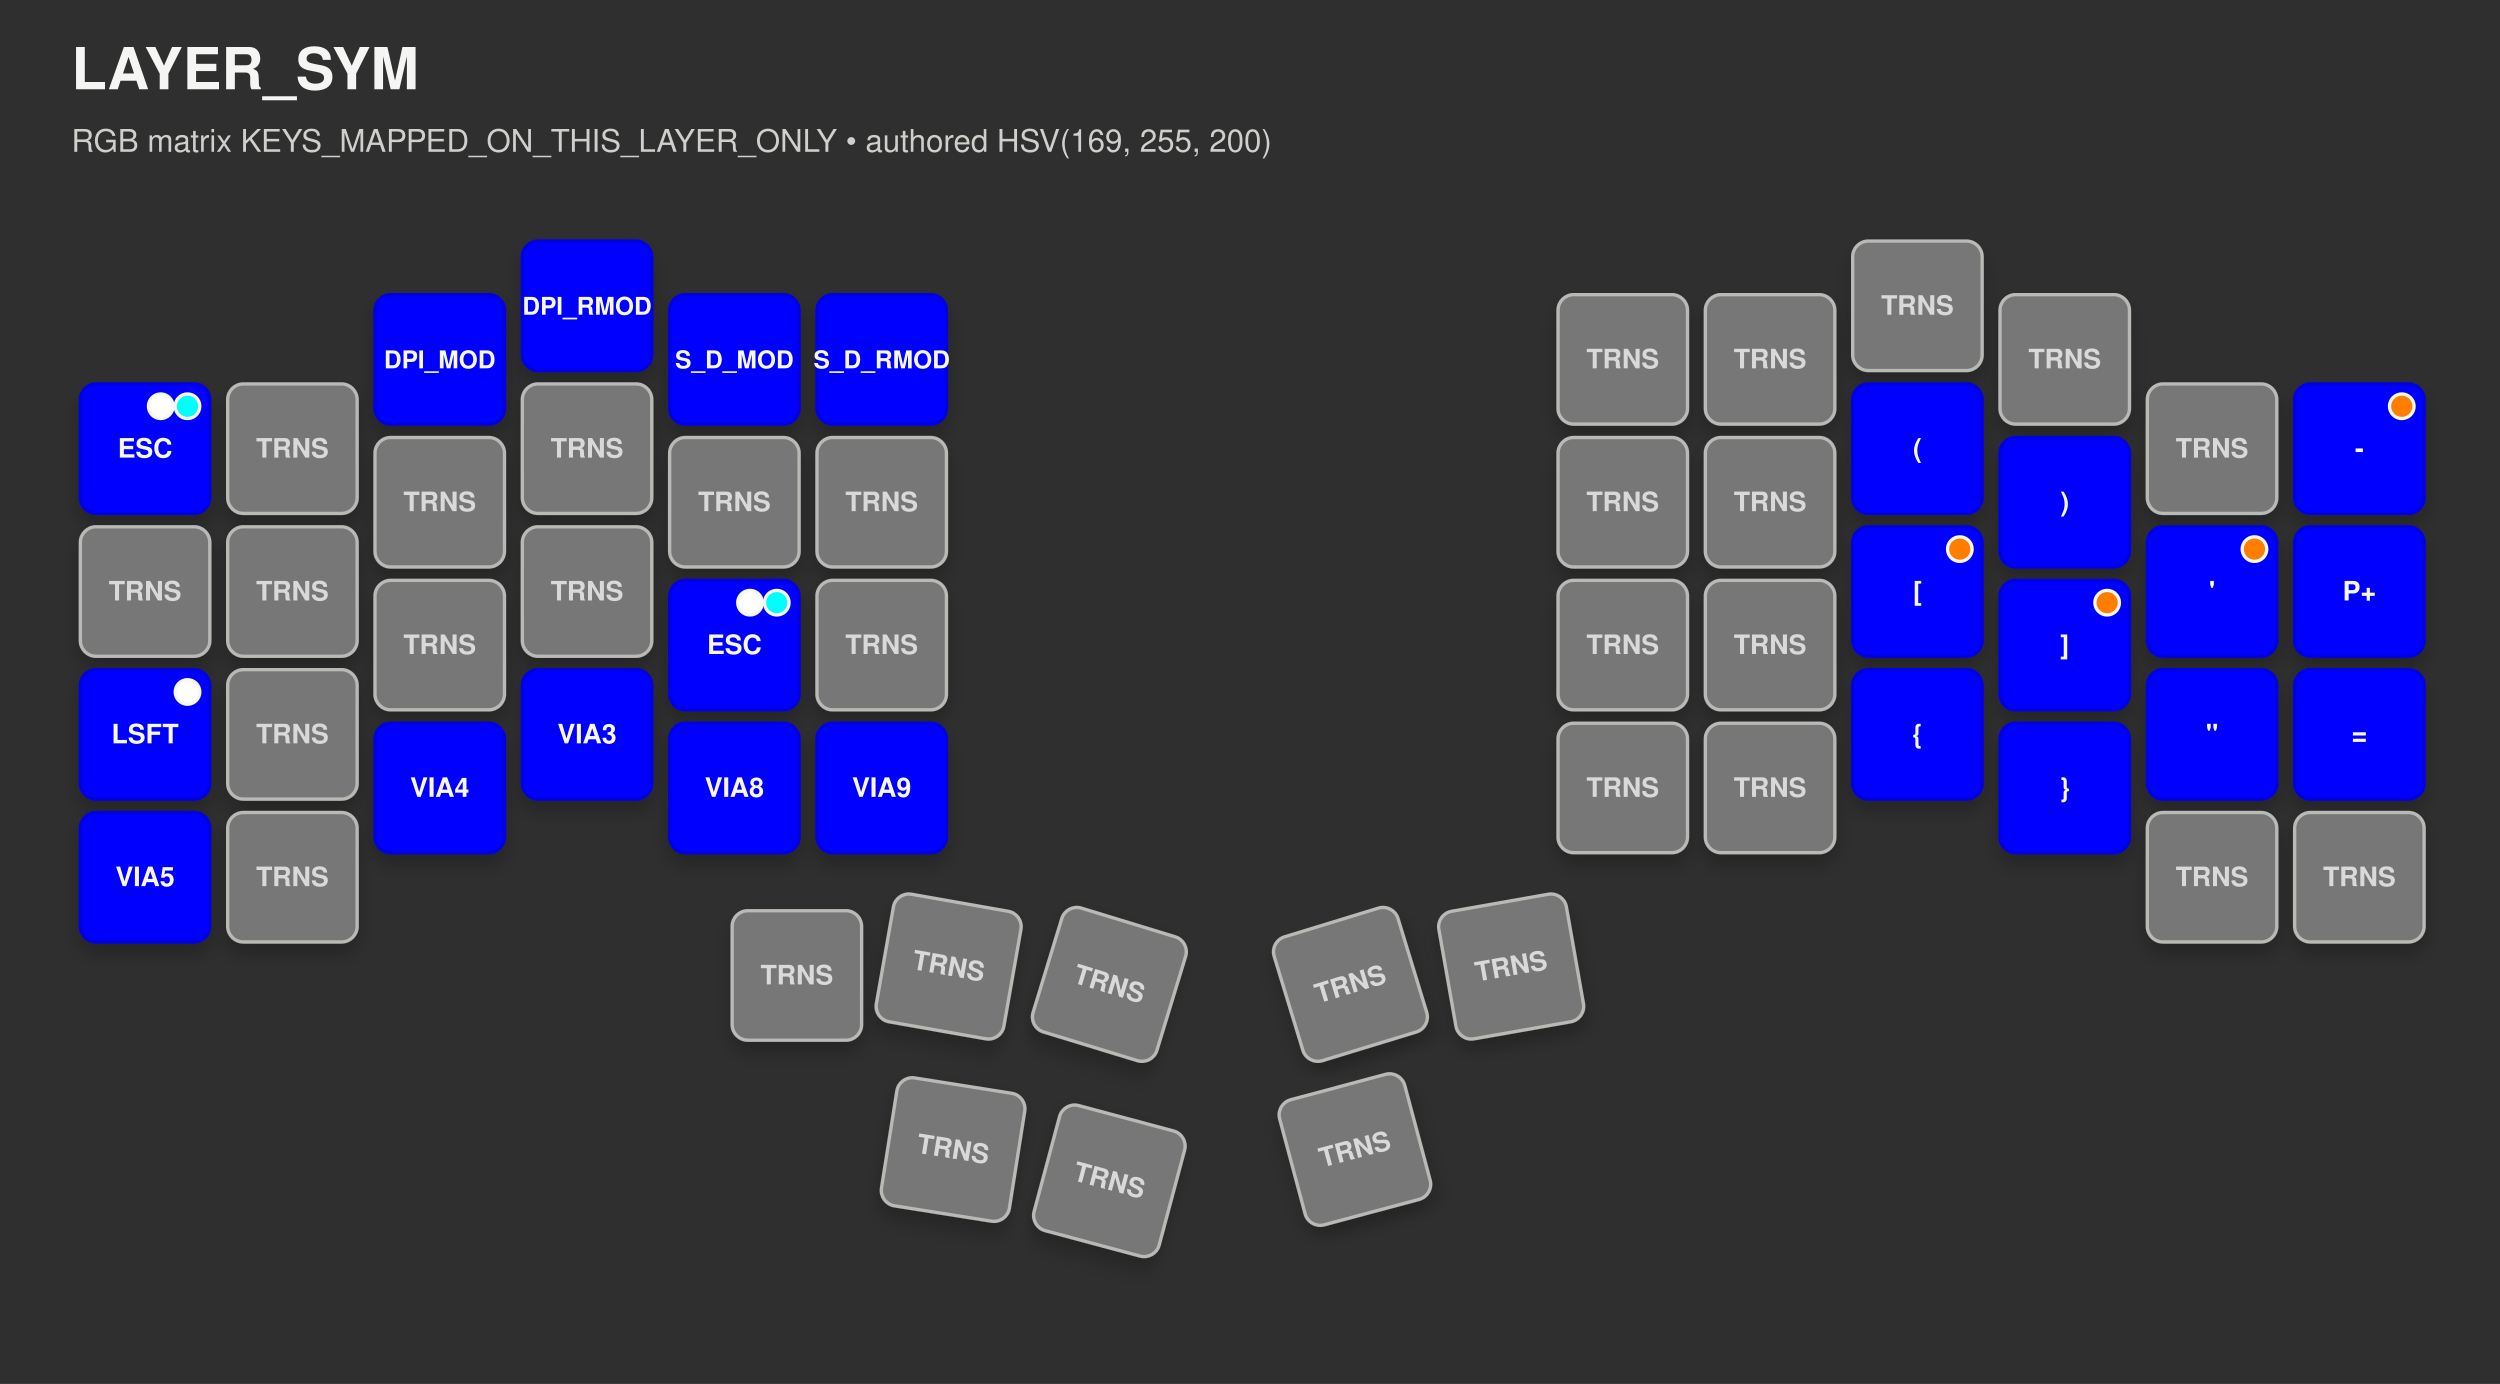
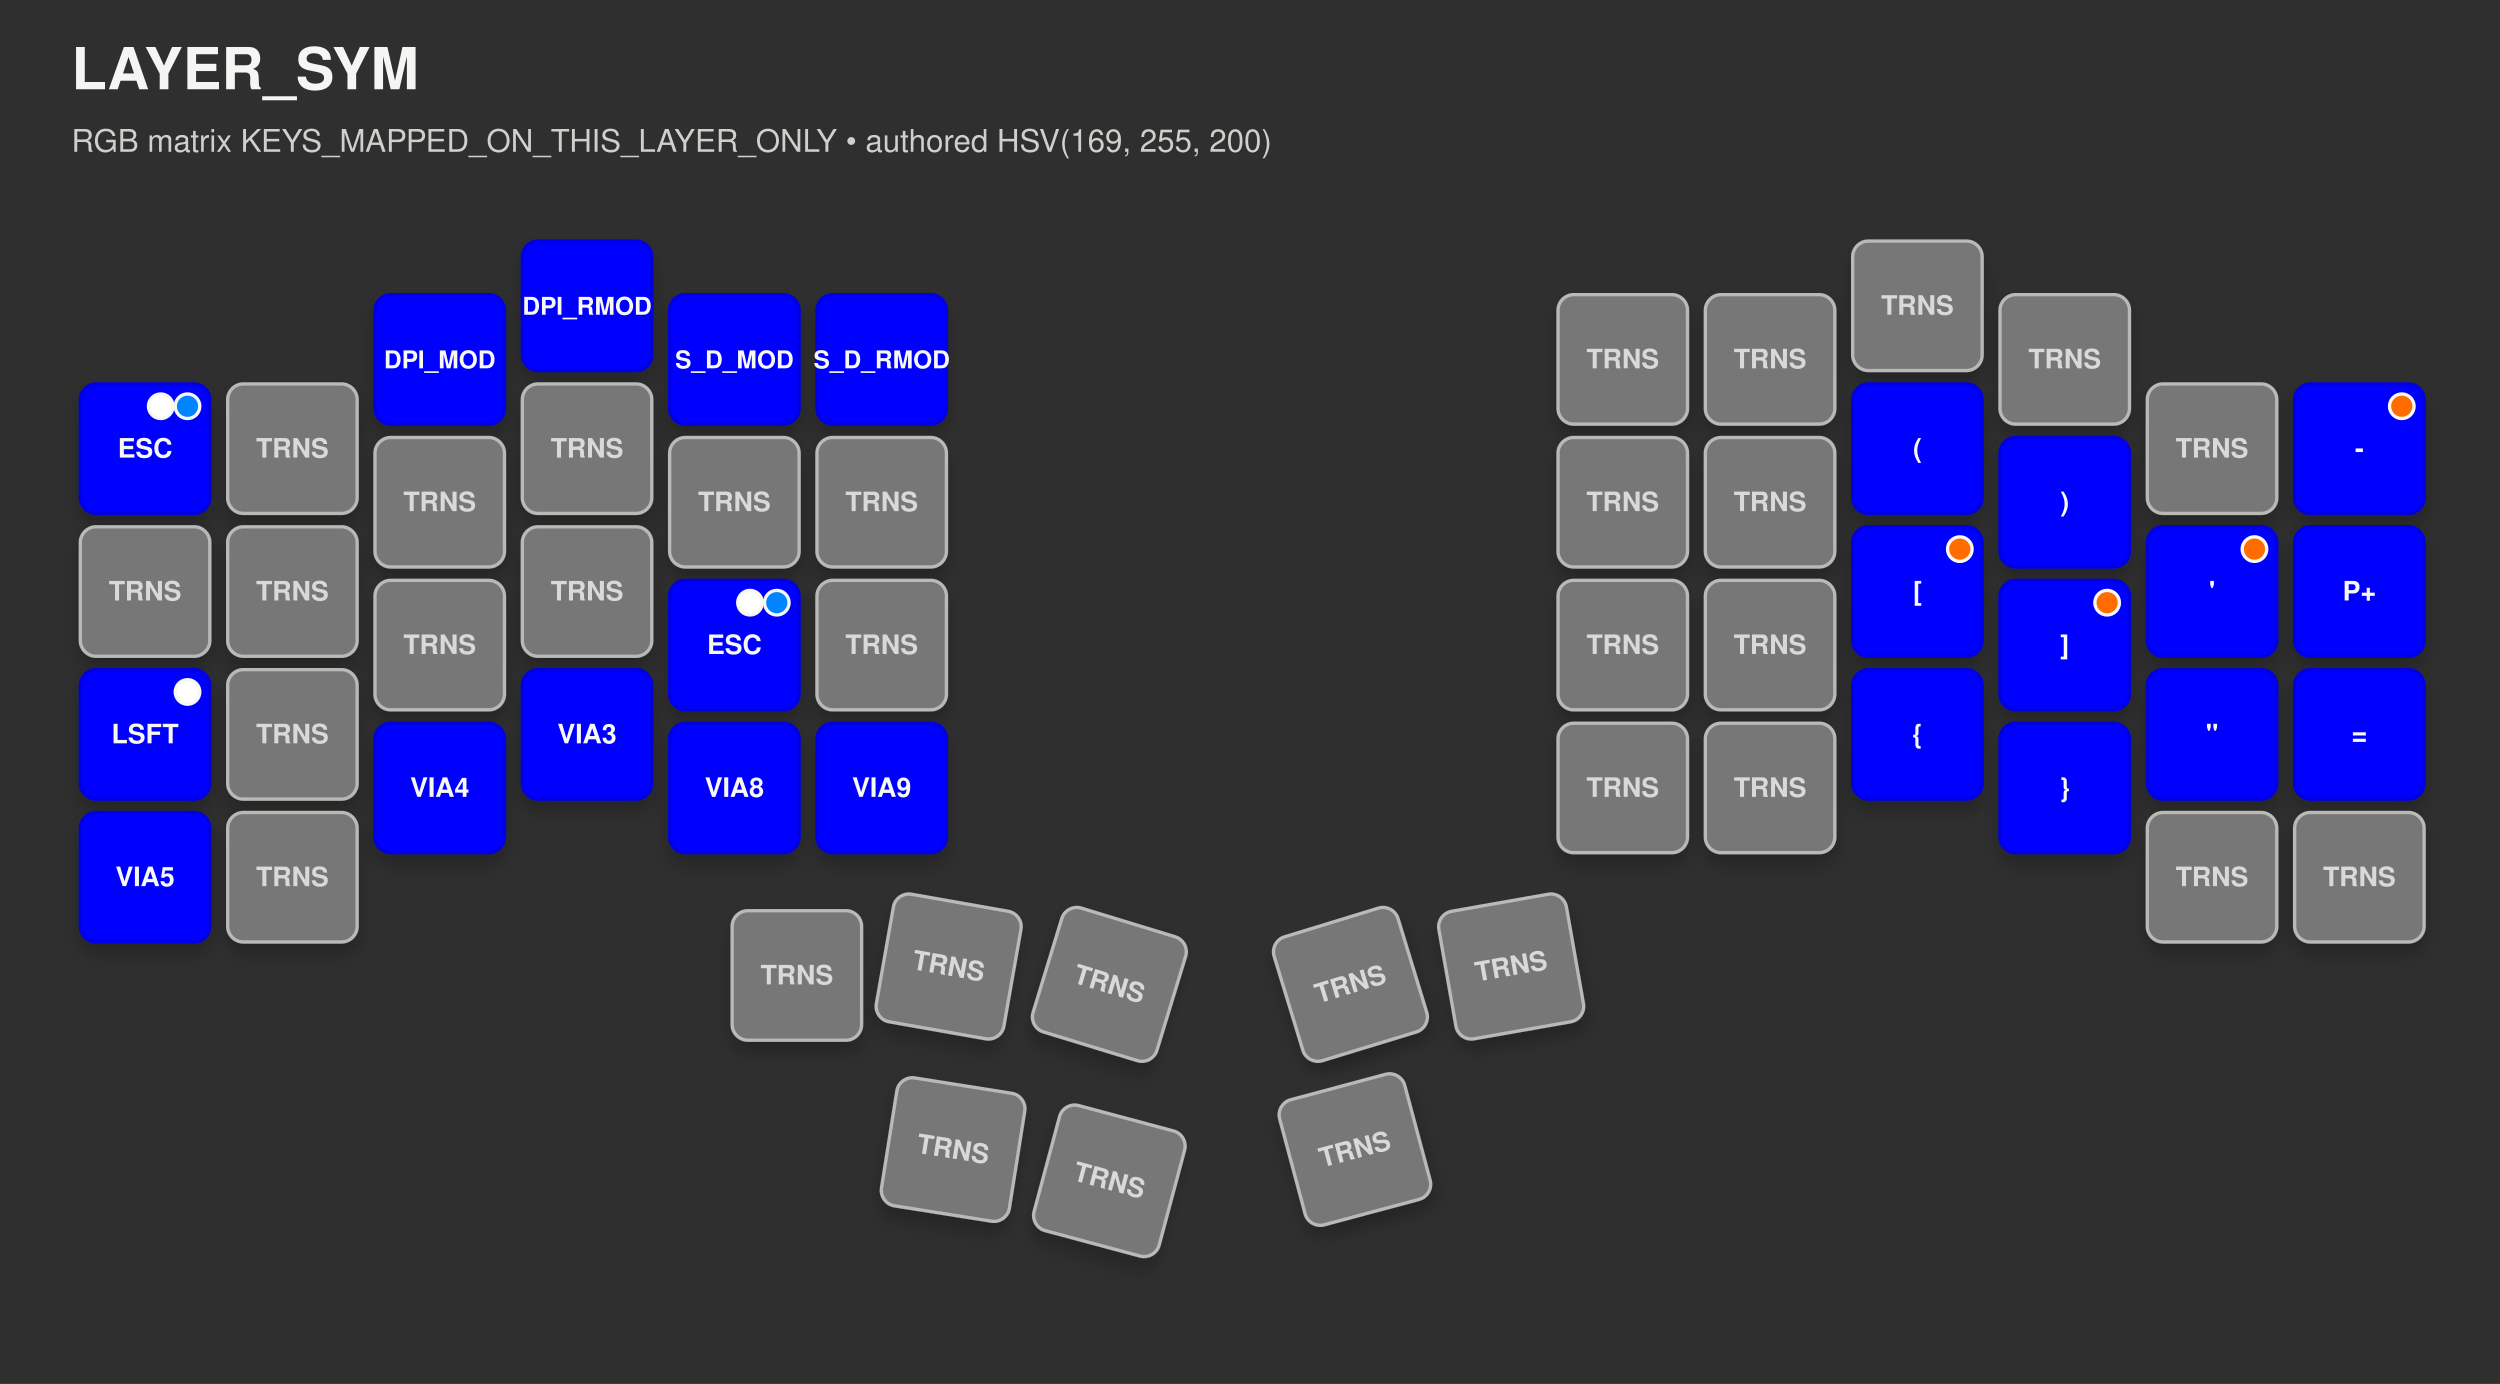
<svg xmlns="http://www.w3.org/2000/svg" width="1120" height="620" viewBox="0 0 1120 620" role="img" aria-labelledby="title desc">
  <defs>
    <filter id="shadow" x="-20%" y="-20%" width="140%" height="140%">
      <feDropShadow dx="0" dy="5" stdDeviation="4" flood-color="#000000" flood-opacity="0.22" />
    </filter>
  </defs>
  <rect width="1120" height="620" fill="#2f2f2f" />
  <text x="32" y="40" fill="#f5f5f3" font-size="26" font-family="Helvetica, Arial, sans-serif" font-weight="700">LAYER_SYM</text>
  <text x="32" y="68" fill="#cfcfcb" font-size="14" font-family="Helvetica, Arial, sans-serif">RGB matrix KEYS_MAPPED_ON_THIS_LAYER_ONLY • authored HSV(169, 255, 200)</text>
  <g transform="rotate(0 65.0 201.0)">
    <rect x="36.0" y="172.0" width="58" height="58" rx="7" fill="#0006ff" stroke="#0000e3" stroke-width="1.5" filter="url(#shadow)" />
    <text x="65.0" y="205.0" fill="#f7f7f4" fill-opacity="1.0" font-size="12" text-anchor="middle" font-family="Helvetica, Arial, sans-serif" font-weight="600">ESC</text>
    <circle cx="72.0" cy="182.0" r="5.5" fill="#ffffff" stroke="#f7f7f4" stroke-width="1.5" />
-     <circle cx="84.0" cy="182.0" r="5.5" fill="#00fffc" stroke="#f7f7f4" stroke-width="1.5" />
+     <circle cx="84.0" cy="182.0" r="5.5" fill="#0084ff" stroke="#f7f7f4" stroke-width="1.5" />
  </g>
  <g transform="rotate(0 131.0 201.0)">
    <rect x="102.0" y="172.0" width="58" height="58" rx="7" fill="#777777" stroke="#b8bab5" stroke-width="1.5" filter="url(#shadow)" />
    <text x="131.0" y="205.0" fill="#ffffff" fill-opacity="0.72" font-size="12" text-anchor="middle" font-family="Helvetica, Arial, sans-serif" font-weight="600">TRNS</text>
  </g>
  <g transform="rotate(0 197.0 161.0)">
    <rect x="168.0" y="132.0" width="58" height="58" rx="7" fill="#0006ff" stroke="#0000e3" stroke-width="1.5" filter="url(#shadow)" />
    <text x="197.0" y="165.0" fill="#f7f7f4" fill-opacity="1.0" font-size="11" text-anchor="middle" font-family="Helvetica, Arial, sans-serif" font-weight="600" textLength="42" lengthAdjust="spacingAndGlyphs">DPI_MOD</text>
  </g>
  <g transform="rotate(0 263.0 137.0)">
    <rect x="234.0" y="108.0" width="58" height="58" rx="7" fill="#0006ff" stroke="#0000e3" stroke-width="1.5" filter="url(#shadow)" />
    <text x="263.0" y="141.0" fill="#f7f7f4" fill-opacity="1.0" font-size="11" text-anchor="middle" font-family="Helvetica, Arial, sans-serif" font-weight="600" textLength="42" lengthAdjust="spacingAndGlyphs">DPI_RMOD</text>
  </g>
  <g transform="rotate(0 329.0 161.0)">
    <rect x="300.0" y="132.0" width="58" height="58" rx="7" fill="#0006ff" stroke="#0000e3" stroke-width="1.5" filter="url(#shadow)" />
    <text x="329.0" y="165.0" fill="#f7f7f4" fill-opacity="1.0" font-size="11" text-anchor="middle" font-family="Helvetica, Arial, sans-serif" font-weight="600" textLength="42" lengthAdjust="spacingAndGlyphs">S_D_MOD</text>
  </g>
  <g transform="rotate(0 395.0 161.0)">
    <rect x="366.0" y="132.0" width="58" height="58" rx="7" fill="#0006ff" stroke="#0000e3" stroke-width="1.5" filter="url(#shadow)" />
    <text x="395.0" y="165.0" fill="#f7f7f4" fill-opacity="1.0" font-size="11" text-anchor="middle" font-family="Helvetica, Arial, sans-serif" font-weight="600" textLength="42" lengthAdjust="spacingAndGlyphs">S_D_RMOD</text>
  </g>
  <g transform="rotate(0 727.0 161.0)">
    <rect x="698.0" y="132.0" width="58" height="58" rx="7" fill="#777777" stroke="#b8bab5" stroke-width="1.5" filter="url(#shadow)" />
    <text x="727.0" y="165.0" fill="#ffffff" fill-opacity="0.72" font-size="12" text-anchor="middle" font-family="Helvetica, Arial, sans-serif" font-weight="600">TRNS</text>
  </g>
  <g transform="rotate(0 793.0 161.0)">
    <rect x="764.0" y="132.0" width="58" height="58" rx="7" fill="#777777" stroke="#b8bab5" stroke-width="1.5" filter="url(#shadow)" />
    <text x="793.0" y="165.0" fill="#ffffff" fill-opacity="0.72" font-size="12" text-anchor="middle" font-family="Helvetica, Arial, sans-serif" font-weight="600">TRNS</text>
  </g>
  <g transform="rotate(0 859.0 137.0)">
    <rect x="830.0" y="108.0" width="58" height="58" rx="7" fill="#777777" stroke="#b8bab5" stroke-width="1.5" filter="url(#shadow)" />
    <text x="859.0" y="141.0" fill="#ffffff" fill-opacity="0.72" font-size="12" text-anchor="middle" font-family="Helvetica, Arial, sans-serif" font-weight="600">TRNS</text>
  </g>
  <g transform="rotate(0 925.0 161.0)">
    <rect x="896.0" y="132.0" width="58" height="58" rx="7" fill="#777777" stroke="#b8bab5" stroke-width="1.5" filter="url(#shadow)" />
    <text x="925.0" y="165.0" fill="#ffffff" fill-opacity="0.72" font-size="12" text-anchor="middle" font-family="Helvetica, Arial, sans-serif" font-weight="600">TRNS</text>
  </g>
  <g transform="rotate(0 991.0 201.0)">
    <rect x="962.0" y="172.0" width="58" height="58" rx="7" fill="#777777" stroke="#b8bab5" stroke-width="1.5" filter="url(#shadow)" />
    <text x="991.0" y="205.0" fill="#ffffff" fill-opacity="0.72" font-size="12" text-anchor="middle" font-family="Helvetica, Arial, sans-serif" font-weight="600">TRNS</text>
  </g>
  <g transform="rotate(0 1057.0 201.0)">
    <rect x="1028.0" y="172.0" width="58" height="58" rx="7" fill="#0006ff" stroke="#0000e3" stroke-width="1.5" filter="url(#shadow)" />
    <text x="1057.0" y="205.0" fill="#f7f7f4" fill-opacity="1.0" font-size="12" text-anchor="middle" font-family="Helvetica, Arial, sans-serif" font-weight="600">-</text>
-     <circle cx="1076.0" cy="182.0" r="5.5" fill="#ff7e00" stroke="#f7f7f4" stroke-width="1.5" />
+     <circle cx="1076.0" cy="182.0" r="5.5" fill="#ff6c00" stroke="#f7f7f4" stroke-width="1.5" />
  </g>
  <g transform="rotate(0 65.0 265.0)">
    <rect x="36.0" y="236.0" width="58" height="58" rx="7" fill="#777777" stroke="#b8bab5" stroke-width="1.5" filter="url(#shadow)" />
    <text x="65.0" y="269.0" fill="#ffffff" fill-opacity="0.72" font-size="12" text-anchor="middle" font-family="Helvetica, Arial, sans-serif" font-weight="600">TRNS</text>
  </g>
  <g transform="rotate(0 131.0 265.0)">
    <rect x="102.0" y="236.0" width="58" height="58" rx="7" fill="#777777" stroke="#b8bab5" stroke-width="1.5" filter="url(#shadow)" />
    <text x="131.0" y="269.0" fill="#ffffff" fill-opacity="0.72" font-size="12" text-anchor="middle" font-family="Helvetica, Arial, sans-serif" font-weight="600">TRNS</text>
  </g>
  <g transform="rotate(0 197.0 225.0)">
    <rect x="168.0" y="196.0" width="58" height="58" rx="7" fill="#777777" stroke="#b8bab5" stroke-width="1.5" filter="url(#shadow)" />
    <text x="197.0" y="229.0" fill="#ffffff" fill-opacity="0.72" font-size="12" text-anchor="middle" font-family="Helvetica, Arial, sans-serif" font-weight="600">TRNS</text>
  </g>
  <g transform="rotate(0 263.0 201.0)">
    <rect x="234.0" y="172.0" width="58" height="58" rx="7" fill="#777777" stroke="#b8bab5" stroke-width="1.5" filter="url(#shadow)" />
    <text x="263.0" y="205.0" fill="#ffffff" fill-opacity="0.72" font-size="12" text-anchor="middle" font-family="Helvetica, Arial, sans-serif" font-weight="600">TRNS</text>
  </g>
  <g transform="rotate(0 329.0 225.0)">
    <rect x="300.0" y="196.0" width="58" height="58" rx="7" fill="#777777" stroke="#b8bab5" stroke-width="1.5" filter="url(#shadow)" />
    <text x="329.0" y="229.0" fill="#ffffff" fill-opacity="0.72" font-size="12" text-anchor="middle" font-family="Helvetica, Arial, sans-serif" font-weight="600">TRNS</text>
  </g>
  <g transform="rotate(0 395.0 225.0)">
    <rect x="366.0" y="196.0" width="58" height="58" rx="7" fill="#777777" stroke="#b8bab5" stroke-width="1.5" filter="url(#shadow)" />
    <text x="395.0" y="229.0" fill="#ffffff" fill-opacity="0.72" font-size="12" text-anchor="middle" font-family="Helvetica, Arial, sans-serif" font-weight="600">TRNS</text>
  </g>
  <g transform="rotate(0 727.0 225.0)">
    <rect x="698.0" y="196.0" width="58" height="58" rx="7" fill="#777777" stroke="#b8bab5" stroke-width="1.5" filter="url(#shadow)" />
    <text x="727.0" y="229.0" fill="#ffffff" fill-opacity="0.72" font-size="12" text-anchor="middle" font-family="Helvetica, Arial, sans-serif" font-weight="600">TRNS</text>
  </g>
  <g transform="rotate(0 793.0 225.0)">
    <rect x="764.0" y="196.0" width="58" height="58" rx="7" fill="#777777" stroke="#b8bab5" stroke-width="1.5" filter="url(#shadow)" />
    <text x="793.0" y="229.0" fill="#ffffff" fill-opacity="0.72" font-size="12" text-anchor="middle" font-family="Helvetica, Arial, sans-serif" font-weight="600">TRNS</text>
  </g>
  <g transform="rotate(0 859.0 201.0)">
    <rect x="830.0" y="172.0" width="58" height="58" rx="7" fill="#0006ff" stroke="#0000e3" stroke-width="1.5" filter="url(#shadow)" />
    <text x="859.0" y="205.0" fill="#f7f7f4" fill-opacity="1.0" font-size="12" text-anchor="middle" font-family="Helvetica, Arial, sans-serif" font-weight="600">(</text>
  </g>
  <g transform="rotate(0 925.0 225.0)">
    <rect x="896.0" y="196.0" width="58" height="58" rx="7" fill="#0006ff" stroke="#0000e3" stroke-width="1.5" filter="url(#shadow)" />
    <text x="925.0" y="229.0" fill="#f7f7f4" fill-opacity="1.0" font-size="12" text-anchor="middle" font-family="Helvetica, Arial, sans-serif" font-weight="600">)</text>
  </g>
  <g transform="rotate(0 991.0 265.0)">
    <rect x="962.0" y="236.0" width="58" height="58" rx="7" fill="#0006ff" stroke="#0000e3" stroke-width="1.5" filter="url(#shadow)" />
    <text x="991.0" y="269.0" fill="#f7f7f4" fill-opacity="1.0" font-size="12" text-anchor="middle" font-family="Helvetica, Arial, sans-serif" font-weight="600">'</text>
-     <circle cx="1010.0" cy="246.0" r="5.5" fill="#ff7e00" stroke="#f7f7f4" stroke-width="1.5" />
+     <circle cx="1010.0" cy="246.0" r="5.5" fill="#ff6c00" stroke="#f7f7f4" stroke-width="1.5" />
  </g>
  <g transform="rotate(0 1057.0 265.0)">
    <rect x="1028.0" y="236.0" width="58" height="58" rx="7" fill="#0006ff" stroke="#0000e3" stroke-width="1.5" filter="url(#shadow)" />
    <text x="1057.0" y="269.0" fill="#f7f7f4" fill-opacity="1.0" font-size="12" text-anchor="middle" font-family="Helvetica, Arial, sans-serif" font-weight="600">P+</text>
  </g>
  <g transform="rotate(0 65.0 329.0)">
    <rect x="36.0" y="300.0" width="58" height="58" rx="7" fill="#0006ff" stroke="#0000e3" stroke-width="1.5" filter="url(#shadow)" />
    <text x="65.0" y="333.0" fill="#f7f7f4" fill-opacity="1.0" font-size="12" text-anchor="middle" font-family="Helvetica, Arial, sans-serif" font-weight="600">LSFT</text>
    <circle cx="84.0" cy="310.0" r="5.5" fill="#ffffff" stroke="#f7f7f4" stroke-width="1.5" />
  </g>
  <g transform="rotate(0 131.0 329.0)">
    <rect x="102.0" y="300.0" width="58" height="58" rx="7" fill="#777777" stroke="#b8bab5" stroke-width="1.5" filter="url(#shadow)" />
    <text x="131.0" y="333.0" fill="#ffffff" fill-opacity="0.72" font-size="12" text-anchor="middle" font-family="Helvetica, Arial, sans-serif" font-weight="600">TRNS</text>
  </g>
  <g transform="rotate(0 197.0 289.0)">
    <rect x="168.0" y="260.0" width="58" height="58" rx="7" fill="#777777" stroke="#b8bab5" stroke-width="1.5" filter="url(#shadow)" />
    <text x="197.0" y="293.0" fill="#ffffff" fill-opacity="0.72" font-size="12" text-anchor="middle" font-family="Helvetica, Arial, sans-serif" font-weight="600">TRNS</text>
  </g>
  <g transform="rotate(0 263.0 265.0)">
    <rect x="234.0" y="236.0" width="58" height="58" rx="7" fill="#777777" stroke="#b8bab5" stroke-width="1.5" filter="url(#shadow)" />
    <text x="263.0" y="269.0" fill="#ffffff" fill-opacity="0.72" font-size="12" text-anchor="middle" font-family="Helvetica, Arial, sans-serif" font-weight="600">TRNS</text>
  </g>
  <g transform="rotate(0 329.0 289.0)">
    <rect x="300.0" y="260.0" width="58" height="58" rx="7" fill="#0006ff" stroke="#0000e3" stroke-width="1.5" filter="url(#shadow)" />
    <text x="329.0" y="293.0" fill="#f7f7f4" fill-opacity="1.0" font-size="12" text-anchor="middle" font-family="Helvetica, Arial, sans-serif" font-weight="600">ESC</text>
    <circle cx="336.0" cy="270.0" r="5.5" fill="#ffffff" stroke="#f7f7f4" stroke-width="1.5" />
-     <circle cx="348.0" cy="270.0" r="5.5" fill="#00fffc" stroke="#f7f7f4" stroke-width="1.5" />
+     <circle cx="348.0" cy="270.0" r="5.5" fill="#0084ff" stroke="#f7f7f4" stroke-width="1.5" />
  </g>
  <g transform="rotate(0 395.0 289.0)">
    <rect x="366.0" y="260.0" width="58" height="58" rx="7" fill="#777777" stroke="#b8bab5" stroke-width="1.5" filter="url(#shadow)" />
    <text x="395.0" y="293.0" fill="#ffffff" fill-opacity="0.72" font-size="12" text-anchor="middle" font-family="Helvetica, Arial, sans-serif" font-weight="600">TRNS</text>
  </g>
  <g transform="rotate(0 727.0 289.0)">
    <rect x="698.0" y="260.0" width="58" height="58" rx="7" fill="#777777" stroke="#b8bab5" stroke-width="1.5" filter="url(#shadow)" />
    <text x="727.0" y="293.0" fill="#ffffff" fill-opacity="0.72" font-size="12" text-anchor="middle" font-family="Helvetica, Arial, sans-serif" font-weight="600">TRNS</text>
  </g>
  <g transform="rotate(0 793.0 289.0)">
    <rect x="764.0" y="260.0" width="58" height="58" rx="7" fill="#777777" stroke="#b8bab5" stroke-width="1.5" filter="url(#shadow)" />
    <text x="793.0" y="293.0" fill="#ffffff" fill-opacity="0.72" font-size="12" text-anchor="middle" font-family="Helvetica, Arial, sans-serif" font-weight="600">TRNS</text>
  </g>
  <g transform="rotate(0 859.0 265.0)">
    <rect x="830.0" y="236.0" width="58" height="58" rx="7" fill="#0006ff" stroke="#0000e3" stroke-width="1.5" filter="url(#shadow)" />
    <text x="859.0" y="269.0" fill="#f7f7f4" fill-opacity="1.0" font-size="12" text-anchor="middle" font-family="Helvetica, Arial, sans-serif" font-weight="600">[</text>
-     <circle cx="878.0" cy="246.0" r="5.5" fill="#ff7e00" stroke="#f7f7f4" stroke-width="1.5" />
+     <circle cx="878.0" cy="246.0" r="5.5" fill="#ff6c00" stroke="#f7f7f4" stroke-width="1.5" />
  </g>
  <g transform="rotate(0 925.0 289.0)">
    <rect x="896.0" y="260.0" width="58" height="58" rx="7" fill="#0006ff" stroke="#0000e3" stroke-width="1.5" filter="url(#shadow)" />
    <text x="925.0" y="293.0" fill="#f7f7f4" fill-opacity="1.0" font-size="12" text-anchor="middle" font-family="Helvetica, Arial, sans-serif" font-weight="600">]</text>
-     <circle cx="944.0" cy="270.0" r="5.5" fill="#ff7e00" stroke="#f7f7f4" stroke-width="1.5" />
+     <circle cx="944.0" cy="270.0" r="5.5" fill="#ff6c00" stroke="#f7f7f4" stroke-width="1.5" />
  </g>
  <g transform="rotate(0 991.0 329.0)">
    <rect x="962.0" y="300.0" width="58" height="58" rx="7" fill="#0006ff" stroke="#0000e3" stroke-width="1.5" filter="url(#shadow)" />
    <text x="991.0" y="333.0" fill="#f7f7f4" fill-opacity="1.0" font-size="12" text-anchor="middle" font-family="Helvetica, Arial, sans-serif" font-weight="600">"</text>
  </g>
  <g transform="rotate(0 1057.0 329.0)">
    <rect x="1028.0" y="300.0" width="58" height="58" rx="7" fill="#0006ff" stroke="#0000e3" stroke-width="1.5" filter="url(#shadow)" />
    <text x="1057.0" y="333.0" fill="#f7f7f4" fill-opacity="1.0" font-size="12" text-anchor="middle" font-family="Helvetica, Arial, sans-serif" font-weight="600">=</text>
  </g>
  <g transform="rotate(0 65.0 393.0)">
    <rect x="36.0" y="364.0" width="58" height="58" rx="7" fill="#0006ff" stroke="#0000e3" stroke-width="1.5" filter="url(#shadow)" />
    <text x="65.0" y="397.0" fill="#f7f7f4" fill-opacity="1.0" font-size="12" text-anchor="middle" font-family="Helvetica, Arial, sans-serif" font-weight="600">VIA5</text>
  </g>
  <g transform="rotate(0 131.0 393.0)">
    <rect x="102.0" y="364.0" width="58" height="58" rx="7" fill="#777777" stroke="#b8bab5" stroke-width="1.5" filter="url(#shadow)" />
    <text x="131.0" y="397.0" fill="#ffffff" fill-opacity="0.72" font-size="12" text-anchor="middle" font-family="Helvetica, Arial, sans-serif" font-weight="600">TRNS</text>
  </g>
  <g transform="rotate(0 197.0 353.0)">
    <rect x="168.0" y="324.0" width="58" height="58" rx="7" fill="#0006ff" stroke="#0000e3" stroke-width="1.5" filter="url(#shadow)" />
    <text x="197.0" y="357.0" fill="#f7f7f4" fill-opacity="1.0" font-size="12" text-anchor="middle" font-family="Helvetica, Arial, sans-serif" font-weight="600">VIA4</text>
  </g>
  <g transform="rotate(0 263.0 329.0)">
    <rect x="234.0" y="300.0" width="58" height="58" rx="7" fill="#0006ff" stroke="#0000e3" stroke-width="1.5" filter="url(#shadow)" />
    <text x="263.0" y="333.0" fill="#f7f7f4" fill-opacity="1.0" font-size="12" text-anchor="middle" font-family="Helvetica, Arial, sans-serif" font-weight="600">VIA3</text>
  </g>
  <g transform="rotate(0 329.0 353.0)">
    <rect x="300.0" y="324.0" width="58" height="58" rx="7" fill="#0006ff" stroke="#0000e3" stroke-width="1.5" filter="url(#shadow)" />
    <text x="329.0" y="357.0" fill="#f7f7f4" fill-opacity="1.0" font-size="12" text-anchor="middle" font-family="Helvetica, Arial, sans-serif" font-weight="600">VIA8</text>
  </g>
  <g transform="rotate(0 395.0 353.0)">
    <rect x="366.0" y="324.0" width="58" height="58" rx="7" fill="#0006ff" stroke="#0000e3" stroke-width="1.5" filter="url(#shadow)" />
    <text x="395.0" y="357.0" fill="#f7f7f4" fill-opacity="1.0" font-size="12" text-anchor="middle" font-family="Helvetica, Arial, sans-serif" font-weight="600">VIA9</text>
  </g>
  <g transform="rotate(0 727.0 353.0)">
    <rect x="698.0" y="324.0" width="58" height="58" rx="7" fill="#777777" stroke="#b8bab5" stroke-width="1.5" filter="url(#shadow)" />
    <text x="727.0" y="357.0" fill="#ffffff" fill-opacity="0.72" font-size="12" text-anchor="middle" font-family="Helvetica, Arial, sans-serif" font-weight="600">TRNS</text>
  </g>
  <g transform="rotate(0 793.0 353.0)">
    <rect x="764.0" y="324.0" width="58" height="58" rx="7" fill="#777777" stroke="#b8bab5" stroke-width="1.5" filter="url(#shadow)" />
    <text x="793.0" y="357.0" fill="#ffffff" fill-opacity="0.72" font-size="12" text-anchor="middle" font-family="Helvetica, Arial, sans-serif" font-weight="600">TRNS</text>
  </g>
  <g transform="rotate(0 859.0 329.0)">
    <rect x="830.0" y="300.0" width="58" height="58" rx="7" fill="#0006ff" stroke="#0000e3" stroke-width="1.5" filter="url(#shadow)" />
    <text x="859.0" y="333.0" fill="#f7f7f4" fill-opacity="1.0" font-size="12" text-anchor="middle" font-family="Helvetica, Arial, sans-serif" font-weight="600">{</text>
  </g>
  <g transform="rotate(0 925.0 353.0)">
    <rect x="896.0" y="324.0" width="58" height="58" rx="7" fill="#0006ff" stroke="#0000e3" stroke-width="1.5" filter="url(#shadow)" />
    <text x="925.0" y="357.0" fill="#f7f7f4" fill-opacity="1.0" font-size="12" text-anchor="middle" font-family="Helvetica, Arial, sans-serif" font-weight="600">}</text>
  </g>
  <g transform="rotate(0 991.0 393.0)">
    <rect x="962.0" y="364.0" width="58" height="58" rx="7" fill="#777777" stroke="#b8bab5" stroke-width="1.5" filter="url(#shadow)" />
    <text x="991.0" y="397.0" fill="#ffffff" fill-opacity="0.72" font-size="12" text-anchor="middle" font-family="Helvetica, Arial, sans-serif" font-weight="600">TRNS</text>
  </g>
  <g transform="rotate(0 1057.0 393.0)">
    <rect x="1028.0" y="364.0" width="58" height="58" rx="7" fill="#777777" stroke="#b8bab5" stroke-width="1.5" filter="url(#shadow)" />
    <text x="1057.0" y="397.0" fill="#ffffff" fill-opacity="0.72" font-size="12" text-anchor="middle" font-family="Helvetica, Arial, sans-serif" font-weight="600">TRNS</text>
  </g>
  <g transform="rotate(0 357.0 437.0)">
    <rect x="328.0" y="408.0" width="58" height="58" rx="7" fill="#777777" stroke="#b8bab5" stroke-width="1.5" filter="url(#shadow)" />
    <text x="357.0" y="441.0" fill="#ffffff" fill-opacity="0.72" font-size="12" text-anchor="middle" font-family="Helvetica, Arial, sans-serif" font-weight="600">TRNS</text>
  </g>
  <g transform="rotate(10 425.0 433.0)">
    <rect x="396.0" y="404.0" width="58" height="58" rx="7" fill="#777777" stroke="#b8bab5" stroke-width="1.5" filter="url(#shadow)" />
    <text x="425.0" y="437.0" fill="#ffffff" fill-opacity="0.72" font-size="12" text-anchor="middle" font-family="Helvetica, Arial, sans-serif" font-weight="600">TRNS</text>
  </g>
  <g transform="rotate(17 497.0 441.0)">
    <rect x="468.0" y="412.0" width="58" height="58" rx="7" fill="#777777" stroke="#b8bab5" stroke-width="1.5" filter="url(#shadow)" />
    <text x="497.0" y="445.0" fill="#ffffff" fill-opacity="0.72" font-size="12" text-anchor="middle" font-family="Helvetica, Arial, sans-serif" font-weight="600">TRNS</text>
  </g>
  <g transform="rotate(-17 605.0 441.0)">
    <rect x="576.0" y="412.0" width="58" height="58" rx="7" fill="#777777" stroke="#b8bab5" stroke-width="1.5" filter="url(#shadow)" />
    <text x="605.0" y="445.0" fill="#ffffff" fill-opacity="0.72" font-size="12" text-anchor="middle" font-family="Helvetica, Arial, sans-serif" font-weight="600">TRNS</text>
  </g>
  <g transform="rotate(-10 677.0 433.0)">
    <rect x="648.0" y="404.0" width="58" height="58" rx="7" fill="#777777" stroke="#b8bab5" stroke-width="1.5" filter="url(#shadow)" />
    <text x="677.0" y="437.0" fill="#ffffff" fill-opacity="0.72" font-size="12" text-anchor="middle" font-family="Helvetica, Arial, sans-serif" font-weight="600">TRNS</text>
  </g>
  <g transform="rotate(9 427.0 515.0)">
    <rect x="398.0" y="486.0" width="58" height="58" rx="7" fill="#777777" stroke="#b8bab5" stroke-width="1.5" filter="url(#shadow)" />
    <text x="427.0" y="519.0" fill="#ffffff" fill-opacity="0.72" font-size="12" text-anchor="middle" font-family="Helvetica, Arial, sans-serif" font-weight="600">TRNS</text>
  </g>
  <g transform="rotate(15 497.0 529.0)">
    <rect x="468.0" y="500.0" width="58" height="58" rx="7" fill="#777777" stroke="#b8bab5" stroke-width="1.5" filter="url(#shadow)" />
    <text x="497.0" y="533.0" fill="#ffffff" fill-opacity="0.72" font-size="12" text-anchor="middle" font-family="Helvetica, Arial, sans-serif" font-weight="600">TRNS</text>
  </g>
  <g transform="rotate(-15 607.0 515.0)">
    <rect x="578.0" y="486.0" width="58" height="58" rx="7" fill="#777777" stroke="#b8bab5" stroke-width="1.5" filter="url(#shadow)" />
    <text x="607.0" y="519.0" fill="#ffffff" fill-opacity="0.72" font-size="12" text-anchor="middle" font-family="Helvetica, Arial, sans-serif" font-weight="600">TRNS</text>
  </g>
</svg>
